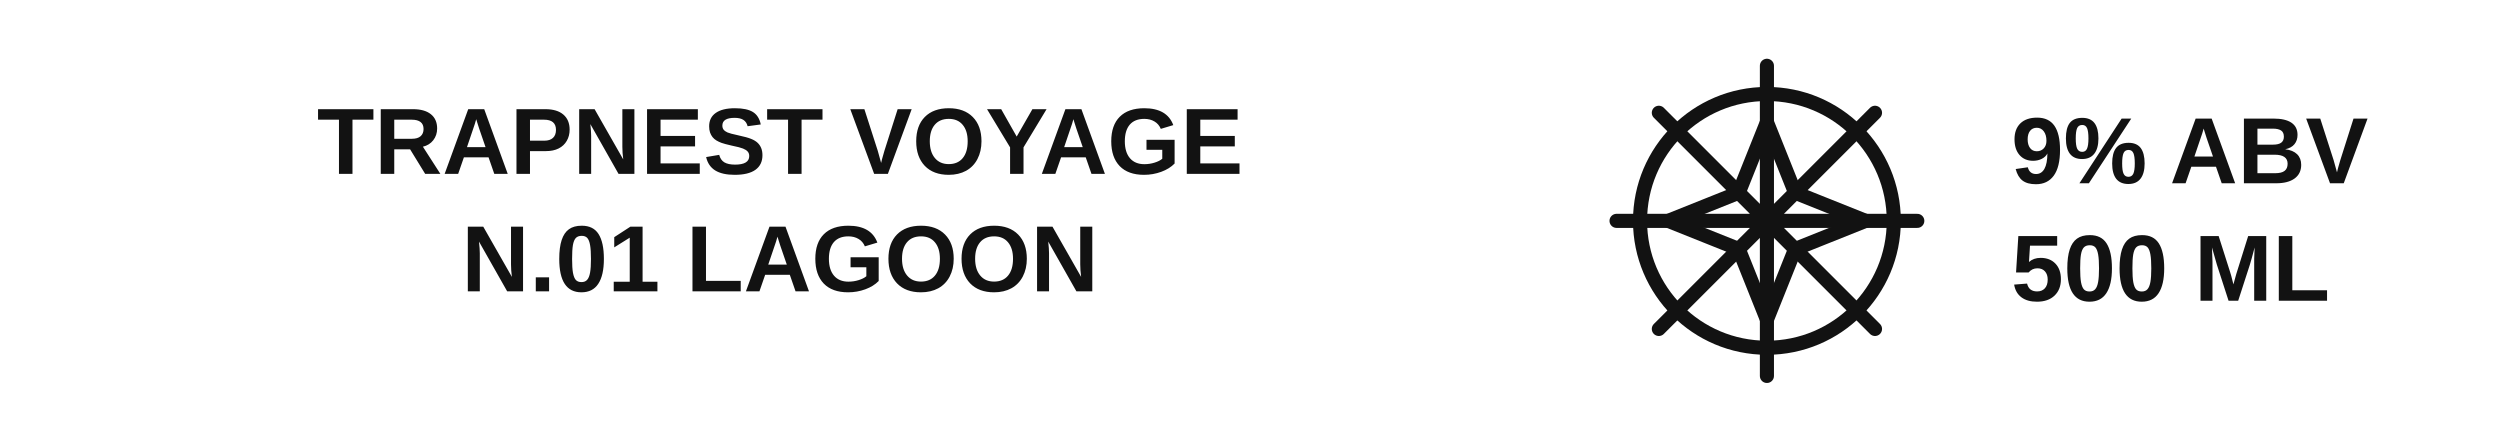
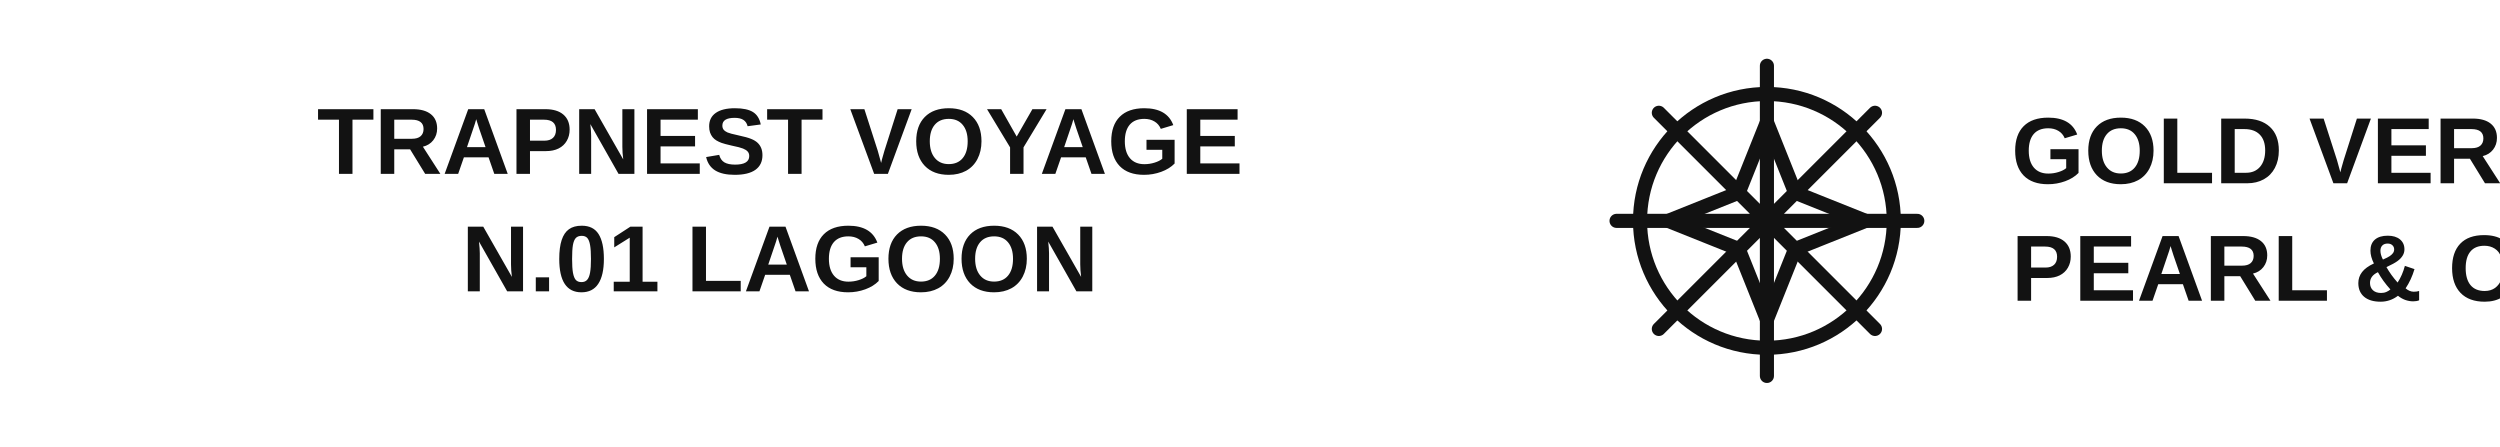
<svg xmlns="http://www.w3.org/2000/svg" width="532" height="95" viewBox="0 0 532 95">
  <g fill="#121212" font-family="Arial Black, Arial, sans-serif" font-weight="900">
    <text x="166" y="37" font-size="20" text-anchor="middle">TRAPNEST VOYAGE</text>
    <text x="166" y="62" font-size="20" text-anchor="middle">N.01 LAGOON</text>
-     <text x="428" y="39" font-size="20">9% ABV</text>
-     <text x="428" y="64" font-size="20">500 ML</text>
+     <text x="428" y="39" font-size="20">GOLD VERMEIL</text>
+     <text x="428" y="64" font-size="20">PEARL &amp; CHAIN</text>
  </g>
  <g fill="none" stroke="#121212" stroke-width="3" stroke-linecap="round" stroke-linejoin="round">
    <circle cx="376" cy="47" r="27" />
    <path d="M376 14v66M344 47h64M353 24l46 46M399 24l-46 46" />
    <path d="M376 26l6 15 15 6-15 6-6 15-6-15-15-6 15-6z" />
  </g>
</svg>
